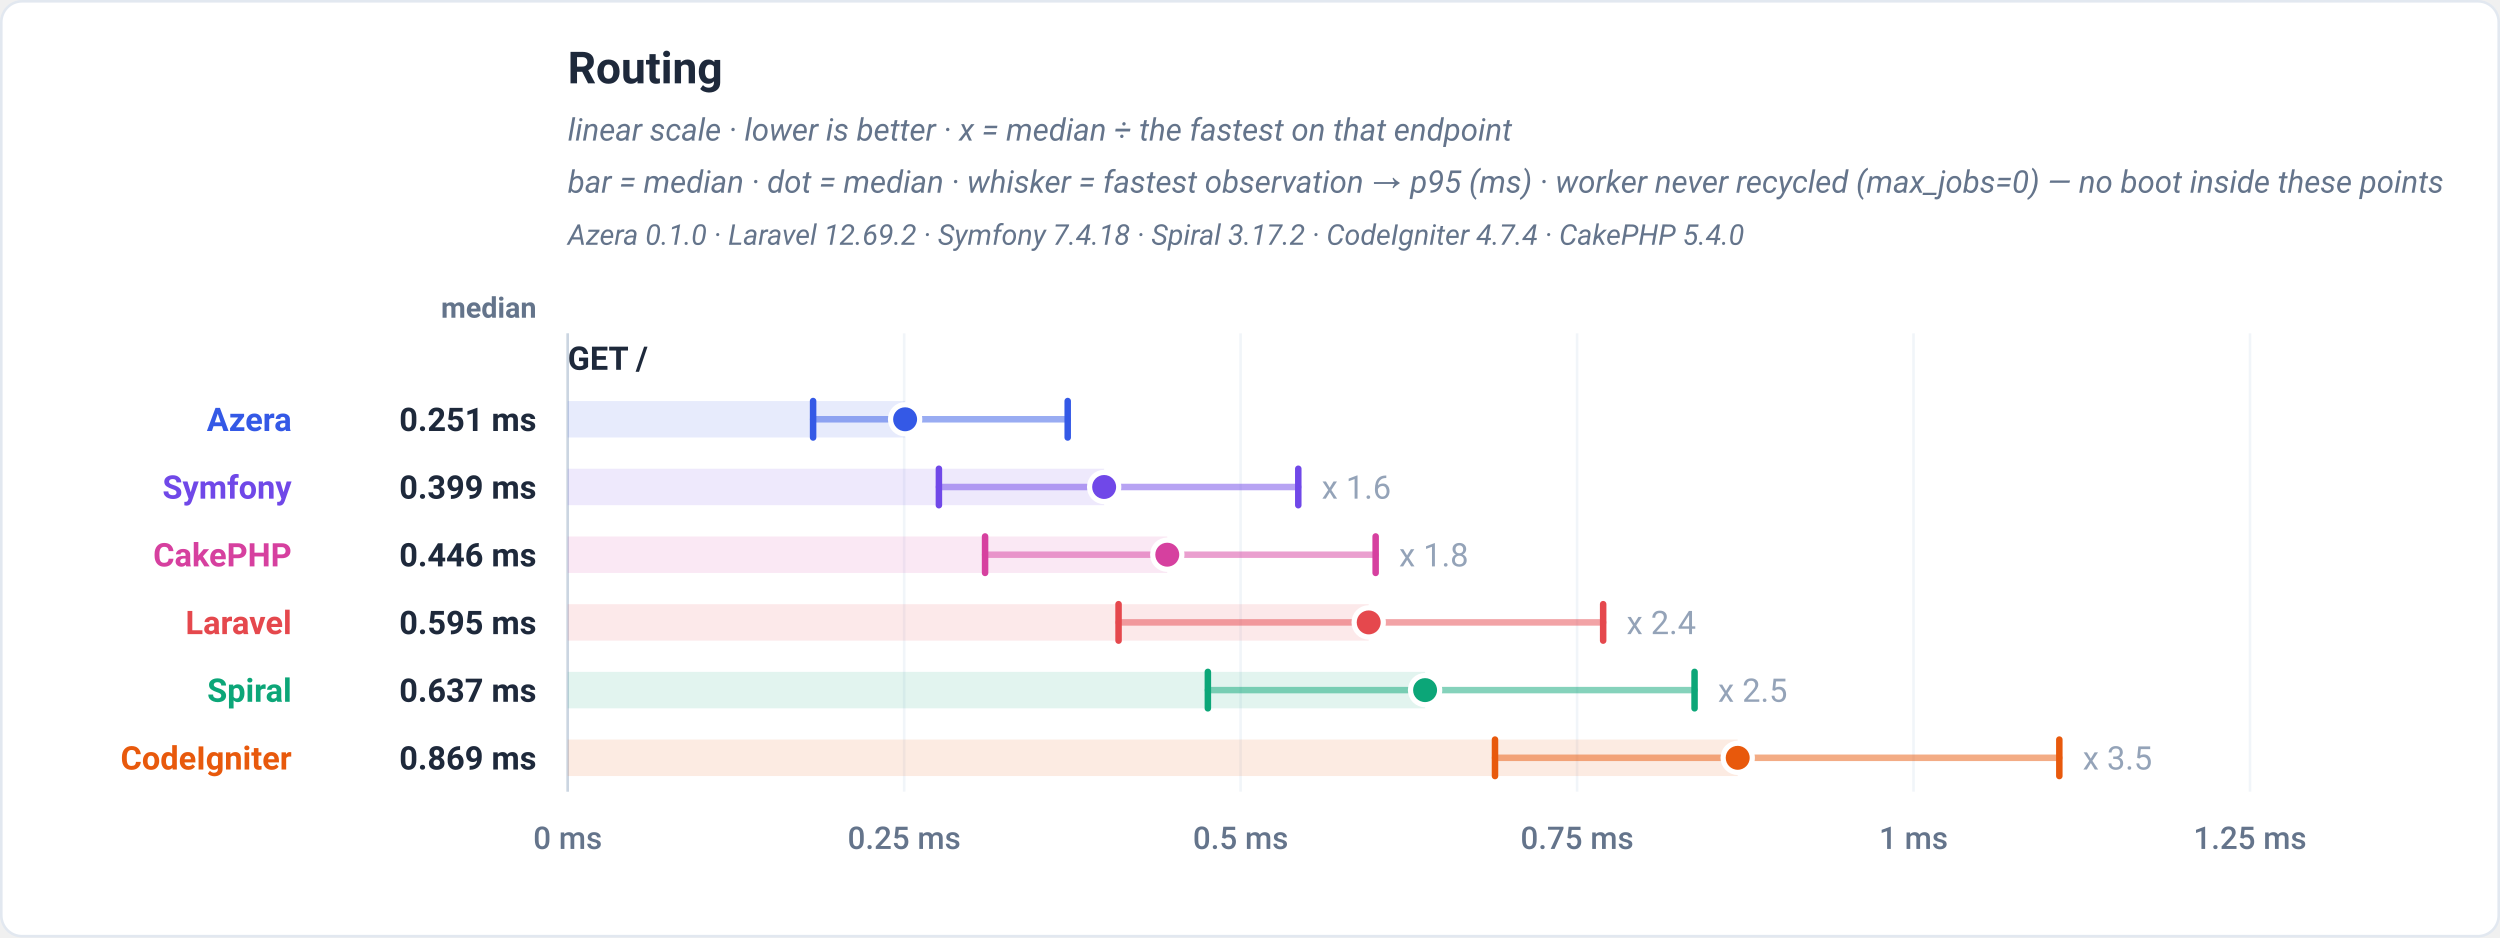
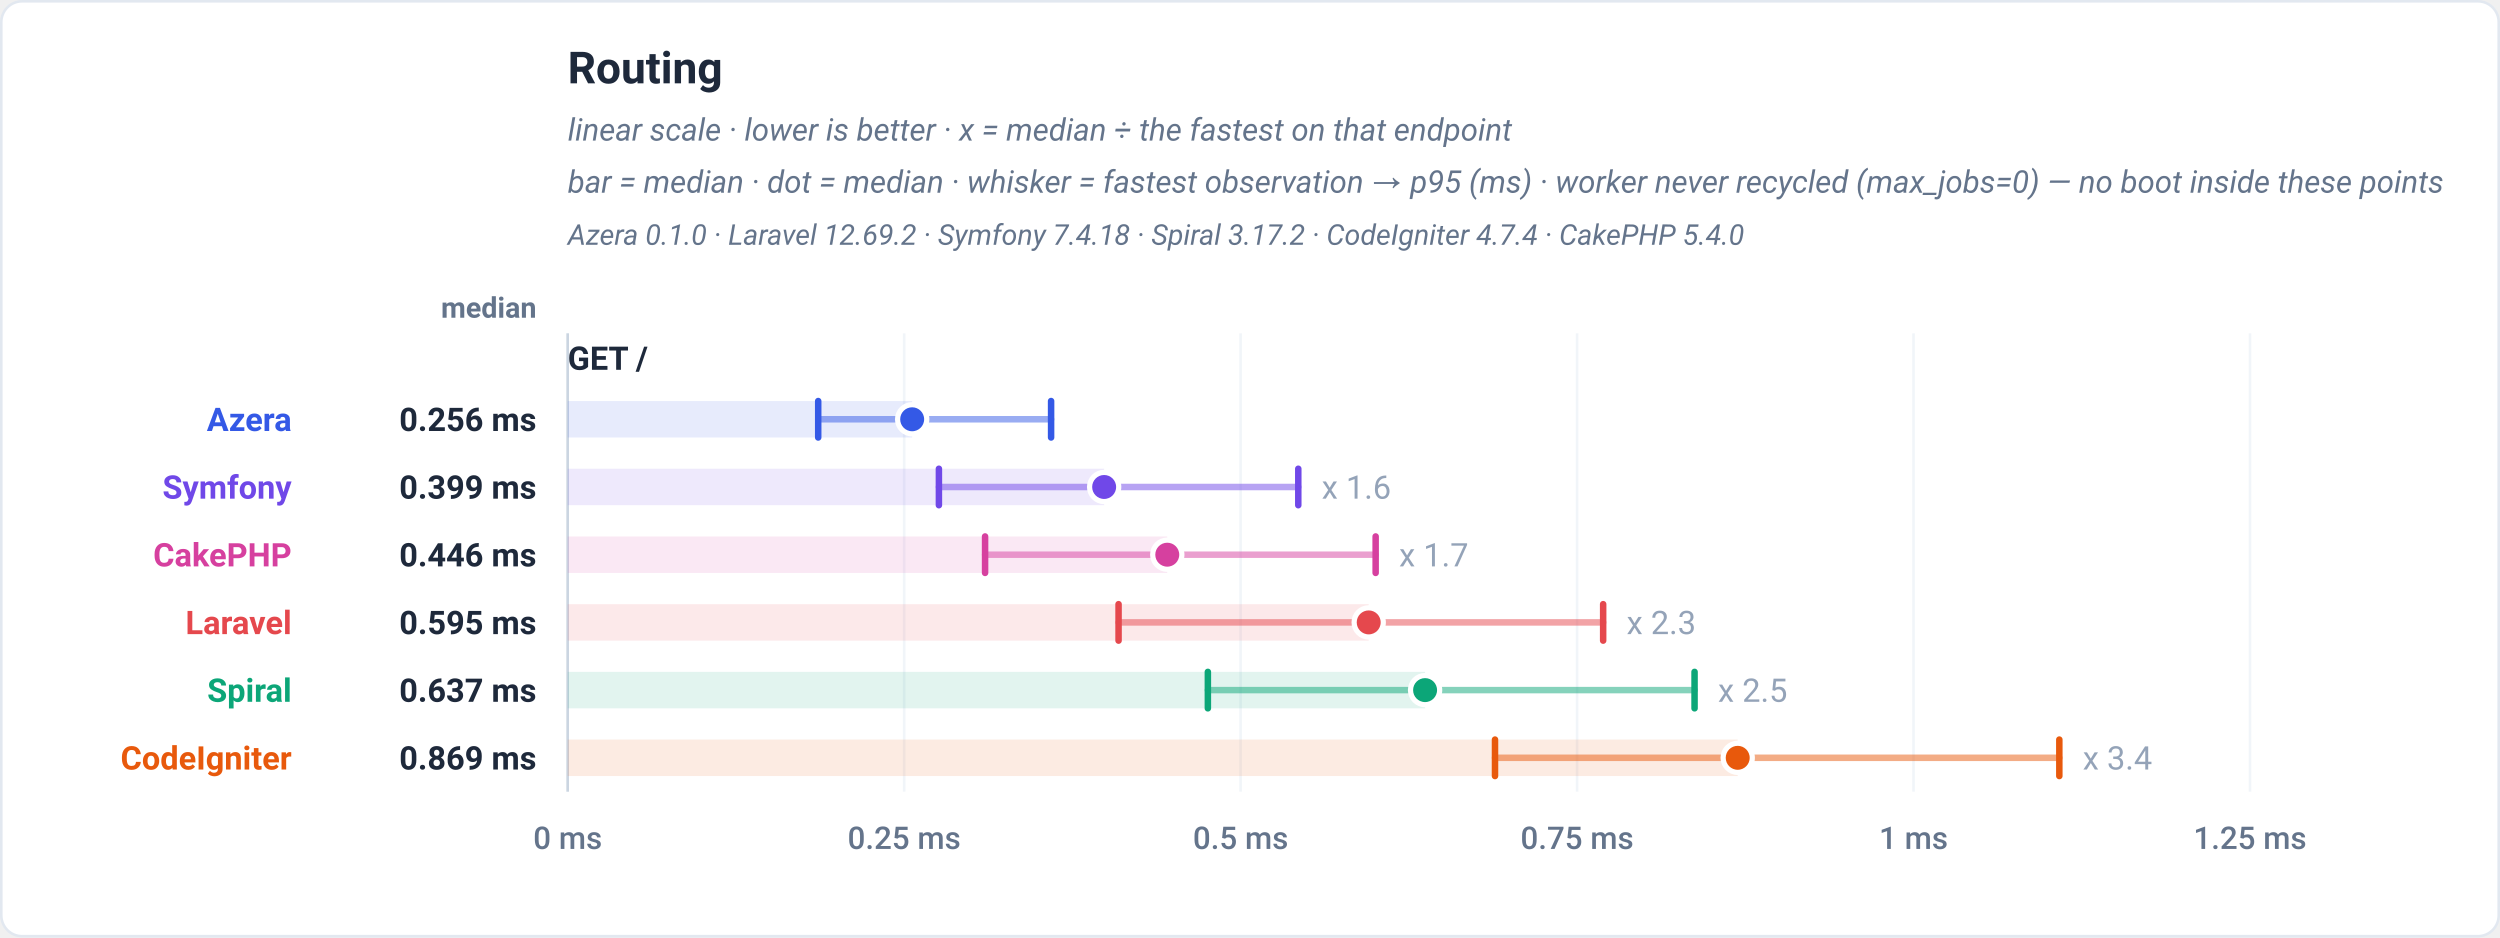
<svg xmlns="http://www.w3.org/2000/svg" viewBox="0 0 960 360" width="960" height="360" role="img" font-family="-apple-system,BlinkMacSystemFont,'Segoe UI',Roboto,Helvetica,Arial,sans-serif">
  <rect x="0.5" y="0.5" width="959" height="359" rx="8" fill="#ffffff" stroke="#e2e8f0" />
  <text x="218" y="32" font-family="-apple-system,BlinkMacSystemFont,'Segoe UI',Roboto,Helvetica,Arial,sans-serif" font-size="17" font-weight="700" fill="#1e293b" text-anchor="start">Routing</text>
  <text x="218" y="54" font-family="-apple-system,BlinkMacSystemFont,'Segoe UI',Roboto,Helvetica,Arial,sans-serif" font-size="12" font-weight="400" fill="#64748b" text-anchor="start" font-style="italic">linear scale · lower is better · x = median ÷ the fastest on that endpoint</text>
  <text x="218" y="74" font-family="-apple-system,BlinkMacSystemFont,'Segoe UI',Roboto,Helvetica,Arial,sans-serif" font-size="12" font-weight="400" fill="#64748b" text-anchor="start" font-style="italic">bar = median · dot = median · whisker = fastest observation → p95 (ms) · worker never recycled (max_jobs=0) — no boot inside these points</text>
  <text x="218" y="94" font-family="-apple-system,BlinkMacSystemFont,'Segoe UI',Roboto,Helvetica,Arial,sans-serif" font-size="11" font-weight="400" fill="#64748b" text-anchor="start" font-style="italic">Azera 0.1.0 · Laravel 12.69.2 · Symfony 7.4.18 · Spiral 3.17.2 · CodeIgniter 4.7.4 · CakePHP 5.4.0</text>
  <text x="206" y="122" font-family="-apple-system,BlinkMacSystemFont,'Segoe UI',Roboto,Helvetica,Arial,sans-serif" font-size="11" font-weight="600" fill="#64748b" text-anchor="end">median</text>
  <line x1="218" y1="128" x2="218" y2="304" stroke="#f1f5f9" stroke-width="1" />
  <text x="218" y="326" font-family="-apple-system,BlinkMacSystemFont,'Segoe UI',Roboto,Helvetica,Arial,sans-serif" font-size="12" font-weight="500" fill="#64748b" text-anchor="middle">0 ms</text>
  <line x1="347.2" y1="128" x2="347.2" y2="304" stroke="#f1f5f9" stroke-width="1" />
  <text x="347.2" y="326" font-family="-apple-system,BlinkMacSystemFont,'Segoe UI',Roboto,Helvetica,Arial,sans-serif" font-size="12" font-weight="500" fill="#64748b" text-anchor="middle">0.25 ms</text>
  <line x1="476.4" y1="128" x2="476.4" y2="304" stroke="#f1f5f9" stroke-width="1" />
  <text x="476.4" y="326" font-family="-apple-system,BlinkMacSystemFont,'Segoe UI',Roboto,Helvetica,Arial,sans-serif" font-size="12" font-weight="500" fill="#64748b" text-anchor="middle">0.5 ms</text>
  <line x1="605.6" y1="128" x2="605.6" y2="304" stroke="#f1f5f9" stroke-width="1" />
  <text x="605.6" y="326" font-family="-apple-system,BlinkMacSystemFont,'Segoe UI',Roboto,Helvetica,Arial,sans-serif" font-size="12" font-weight="500" fill="#64748b" text-anchor="middle">0.75 ms</text>
  <line x1="734.8" y1="128" x2="734.8" y2="304" stroke="#f1f5f9" stroke-width="1" />
  <text x="734.8" y="326" font-family="-apple-system,BlinkMacSystemFont,'Segoe UI',Roboto,Helvetica,Arial,sans-serif" font-size="12" font-weight="500" fill="#64748b" text-anchor="middle">1 ms</text>
  <line x1="864" y1="128" x2="864" y2="304" stroke="#f1f5f9" stroke-width="1" />
  <text x="864" y="326" font-family="-apple-system,BlinkMacSystemFont,'Segoe UI',Roboto,Helvetica,Arial,sans-serif" font-size="12" font-weight="500" fill="#64748b" text-anchor="middle">1.25 ms</text>
  <line x1="218" y1="128" x2="218" y2="304" stroke="#cbd5e1" stroke-width="1" />
  <text x="218" y="142" font-family="-apple-system,BlinkMacSystemFont,'Segoe UI',Roboto,Helvetica,Arial,sans-serif" font-size="12.5" font-weight="700" fill="#1e293b" text-anchor="start">GET /</text>
-   <rect x="218" y="154" width="129.56" height="14" fill="#3459e6" fill-opacity="0.12" />
-   <line x1="312.23" y1="161" x2="410" y2="161" stroke="#3459e6" stroke-width="2.5" stroke-linecap="round" opacity="0.5" />
-   <line x1="312.23" y1="154" x2="312.23" y2="168" stroke="#3459e6" stroke-width="2.5" stroke-linecap="round" />
-   <line x1="410" y1="154" x2="410" y2="168" stroke="#3459e6" stroke-width="2.5" stroke-linecap="round" />
-   <circle cx="347.56" cy="161" r="5.6" fill="#3459e6" stroke="#ffffff" stroke-width="2" />
+   <rect x="218" y="154" width="132.27" height="14" fill="#3459e6" fill-opacity="0.12" />
+   <line x1="314.19" y1="161" x2="403.62" y2="161" stroke="#3459e6" stroke-width="2.5" stroke-linecap="round" opacity="0.5" />
+   <line x1="314.19" y1="154" x2="314.19" y2="168" stroke="#3459e6" stroke-width="2.5" stroke-linecap="round" />
+   <line x1="403.62" y1="154" x2="403.62" y2="168" stroke="#3459e6" stroke-width="2.5" stroke-linecap="round" />
+   <circle cx="350.27" cy="161" r="5.6" fill="#3459e6" stroke="#ffffff" stroke-width="2" />
  <text x="112" y="165.5" font-family="-apple-system,BlinkMacSystemFont,'Segoe UI',Roboto,Helvetica,Arial,sans-serif" font-size="12.5" font-weight="700" fill="#3459e6" text-anchor="end">Azera</text>
-   <text x="206" y="165.5" font-family="-apple-system,BlinkMacSystemFont,'Segoe UI',Roboto,Helvetica,Arial,sans-serif" font-size="12.5" font-weight="700" fill="#1e293b" text-anchor="end">0.251 ms</text>
+   <text x="206" y="165.5" font-family="-apple-system,BlinkMacSystemFont,'Segoe UI',Roboto,Helvetica,Arial,sans-serif" font-size="12.5" font-weight="700" fill="#1e293b" text-anchor="end">0.256 ms</text>
  <rect x="218" y="180" width="205.99" height="14" fill="#7048e8" fill-opacity="0.12" />
  <line x1="360.54" y1="187" x2="498.54" y2="187" stroke="#7048e8" stroke-width="2.5" stroke-linecap="round" opacity="0.5" />
  <line x1="360.54" y1="180" x2="360.54" y2="194" stroke="#7048e8" stroke-width="2.5" stroke-linecap="round" />
  <line x1="498.54" y1="180" x2="498.54" y2="194" stroke="#7048e8" stroke-width="2.5" stroke-linecap="round" />
  <circle cx="423.99" cy="187" r="5.6" fill="#7048e8" stroke="#ffffff" stroke-width="2" />
  <text x="507.54" y="191.5" font-family="-apple-system,BlinkMacSystemFont,'Segoe UI',Roboto,Helvetica,Arial,sans-serif" font-size="12.5" font-weight="400" fill="#94a3b8" text-anchor="start" stroke="#ffffff" stroke-width="3" paint-order="stroke" stroke-linejoin="round">x 1.6</text>
  <text x="112" y="191.5" font-family="-apple-system,BlinkMacSystemFont,'Segoe UI',Roboto,Helvetica,Arial,sans-serif" font-size="12.5" font-weight="700" fill="#7048e8" text-anchor="end">Symfony</text>
  <text x="206" y="191.5" font-family="-apple-system,BlinkMacSystemFont,'Segoe UI',Roboto,Helvetica,Arial,sans-serif" font-size="12.5" font-weight="700" fill="#1e293b" text-anchor="end">0.399 ms</text>
  <rect x="218" y="206" width="230.23" height="14" fill="#d6409f" fill-opacity="0.12" />
  <line x1="378.27" y1="213" x2="528.25" y2="213" stroke="#d6409f" stroke-width="2.5" stroke-linecap="round" opacity="0.5" />
  <line x1="378.27" y1="206" x2="378.27" y2="220" stroke="#d6409f" stroke-width="2.5" stroke-linecap="round" />
  <line x1="528.25" y1="206" x2="528.25" y2="220" stroke="#d6409f" stroke-width="2.5" stroke-linecap="round" />
  <circle cx="448.23" cy="213" r="5.6" fill="#d6409f" stroke="#ffffff" stroke-width="2" />
-   <text x="537.25" y="217.5" font-family="-apple-system,BlinkMacSystemFont,'Segoe UI',Roboto,Helvetica,Arial,sans-serif" font-size="12.5" font-weight="400" fill="#94a3b8" text-anchor="start" stroke="#ffffff" stroke-width="3" paint-order="stroke" stroke-linejoin="round">x 1.8</text>
+   <text x="537.25" y="217.5" font-family="-apple-system,BlinkMacSystemFont,'Segoe UI',Roboto,Helvetica,Arial,sans-serif" font-size="12.5" font-weight="400" fill="#94a3b8" text-anchor="start" stroke="#ffffff" stroke-width="3" paint-order="stroke" stroke-linejoin="round">x 1.7</text>
  <text x="112" y="217.5" font-family="-apple-system,BlinkMacSystemFont,'Segoe UI',Roboto,Helvetica,Arial,sans-serif" font-size="12.5" font-weight="700" fill="#d6409f" text-anchor="end">CakePHP</text>
  <text x="206" y="217.5" font-family="-apple-system,BlinkMacSystemFont,'Segoe UI',Roboto,Helvetica,Arial,sans-serif" font-size="12.5" font-weight="700" fill="#1e293b" text-anchor="end">0.446 ms</text>
  <rect x="218" y="232" width="307.58" height="14" fill="#e5484d" fill-opacity="0.12" />
  <line x1="429.53" y1="239" x2="615.61" y2="239" stroke="#e5484d" stroke-width="2.5" stroke-linecap="round" opacity="0.5" />
  <line x1="429.53" y1="232" x2="429.53" y2="246" stroke="#e5484d" stroke-width="2.5" stroke-linecap="round" />
  <line x1="615.61" y1="232" x2="615.61" y2="246" stroke="#e5484d" stroke-width="2.5" stroke-linecap="round" />
  <circle cx="525.58" cy="239" r="5.6" fill="#e5484d" stroke="#ffffff" stroke-width="2" />
-   <text x="624.61" y="243.5" font-family="-apple-system,BlinkMacSystemFont,'Segoe UI',Roboto,Helvetica,Arial,sans-serif" font-size="12.5" font-weight="400" fill="#94a3b8" text-anchor="start" stroke="#ffffff" stroke-width="3" paint-order="stroke" stroke-linejoin="round">x 2.4</text>
+   <text x="624.61" y="243.5" font-family="-apple-system,BlinkMacSystemFont,'Segoe UI',Roboto,Helvetica,Arial,sans-serif" font-size="12.5" font-weight="400" fill="#94a3b8" text-anchor="start" stroke="#ffffff" stroke-width="3" paint-order="stroke" stroke-linejoin="round">x 2.3</text>
  <text x="112" y="243.5" font-family="-apple-system,BlinkMacSystemFont,'Segoe UI',Roboto,Helvetica,Arial,sans-serif" font-size="12.5" font-weight="700" fill="#e5484d" text-anchor="end">Laravel</text>
  <text x="206" y="243.5" font-family="-apple-system,BlinkMacSystemFont,'Segoe UI',Roboto,Helvetica,Arial,sans-serif" font-size="12.5" font-weight="700" fill="#1e293b" text-anchor="end">0.595 ms</text>
  <rect x="218" y="258" width="329.23" height="14" fill="#0ca678" fill-opacity="0.12" />
  <line x1="463.82" y1="265" x2="650.71" y2="265" stroke="#0ca678" stroke-width="2.5" stroke-linecap="round" opacity="0.5" />
  <line x1="463.82" y1="258" x2="463.82" y2="272" stroke="#0ca678" stroke-width="2.5" stroke-linecap="round" />
  <line x1="650.71" y1="258" x2="650.71" y2="272" stroke="#0ca678" stroke-width="2.5" stroke-linecap="round" />
  <circle cx="547.23" cy="265" r="5.6" fill="#0ca678" stroke="#ffffff" stroke-width="2" />
  <text x="659.71" y="269.5" font-family="-apple-system,BlinkMacSystemFont,'Segoe UI',Roboto,Helvetica,Arial,sans-serif" font-size="12.5" font-weight="400" fill="#94a3b8" text-anchor="start" stroke="#ffffff" stroke-width="3" paint-order="stroke" stroke-linejoin="round">x 2.5</text>
  <text x="112" y="269.5" font-family="-apple-system,BlinkMacSystemFont,'Segoe UI',Roboto,Helvetica,Arial,sans-serif" font-size="12.5" font-weight="700" fill="#0ca678" text-anchor="end">Spiral</text>
  <text x="206" y="269.5" font-family="-apple-system,BlinkMacSystemFont,'Segoe UI',Roboto,Helvetica,Arial,sans-serif" font-size="12.5" font-weight="700" fill="#1e293b" text-anchor="end">0.637 ms</text>
  <rect x="218" y="284" width="449.28" height="14" fill="#e8590c" fill-opacity="0.12" />
  <line x1="574.08" y1="291" x2="790.78" y2="291" stroke="#e8590c" stroke-width="2.5" stroke-linecap="round" opacity="0.5" />
  <line x1="574.08" y1="284" x2="574.08" y2="298" stroke="#e8590c" stroke-width="2.5" stroke-linecap="round" />
  <line x1="790.78" y1="284" x2="790.78" y2="298" stroke="#e8590c" stroke-width="2.5" stroke-linecap="round" />
  <circle cx="667.28" cy="291" r="5.6" fill="#e8590c" stroke="#ffffff" stroke-width="2" />
-   <text x="799.78" y="295.5" font-family="-apple-system,BlinkMacSystemFont,'Segoe UI',Roboto,Helvetica,Arial,sans-serif" font-size="12.5" font-weight="400" fill="#94a3b8" text-anchor="start" stroke="#ffffff" stroke-width="3" paint-order="stroke" stroke-linejoin="round">x 3.5</text>
+   <text x="799.78" y="295.5" font-family="-apple-system,BlinkMacSystemFont,'Segoe UI',Roboto,Helvetica,Arial,sans-serif" font-size="12.5" font-weight="400" fill="#94a3b8" text-anchor="start" stroke="#ffffff" stroke-width="3" paint-order="stroke" stroke-linejoin="round">x 3.4</text>
  <text x="112" y="295.5" font-family="-apple-system,BlinkMacSystemFont,'Segoe UI',Roboto,Helvetica,Arial,sans-serif" font-size="12.5" font-weight="700" fill="#e8590c" text-anchor="end">CodeIgniter</text>
  <text x="206" y="295.5" font-family="-apple-system,BlinkMacSystemFont,'Segoe UI',Roboto,Helvetica,Arial,sans-serif" font-size="12.5" font-weight="700" fill="#1e293b" text-anchor="end">0.869 ms</text>
</svg>
